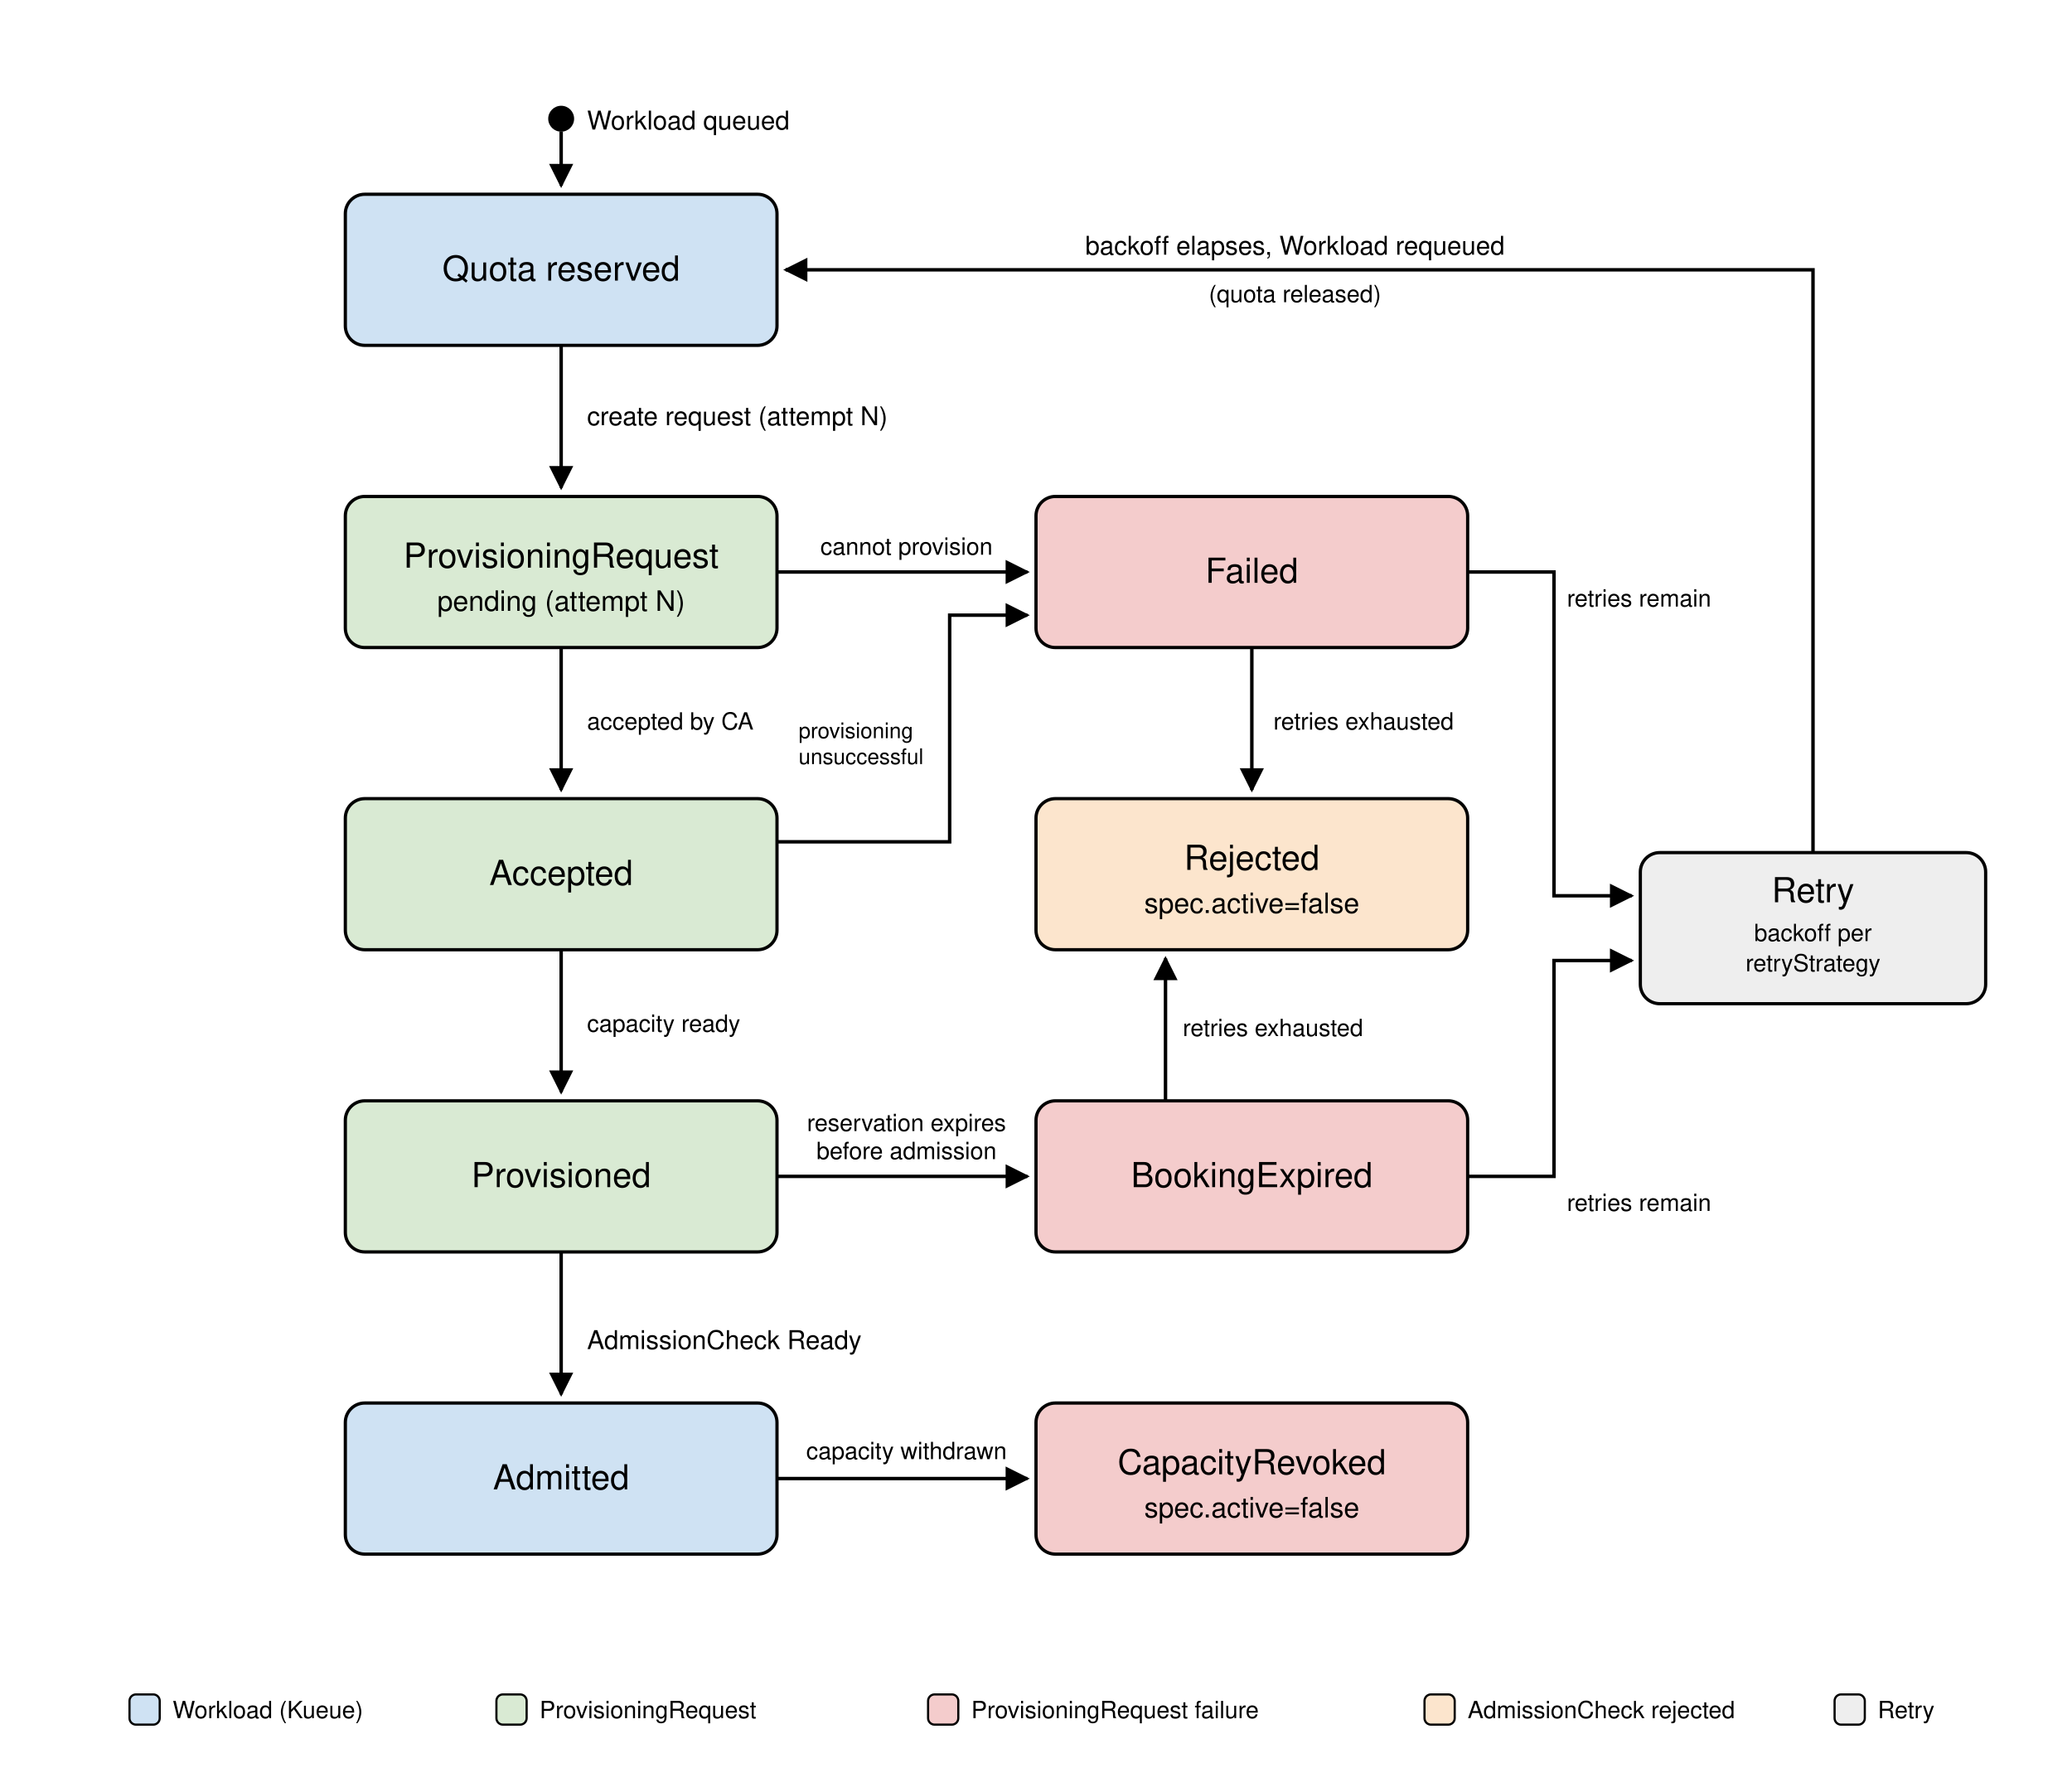
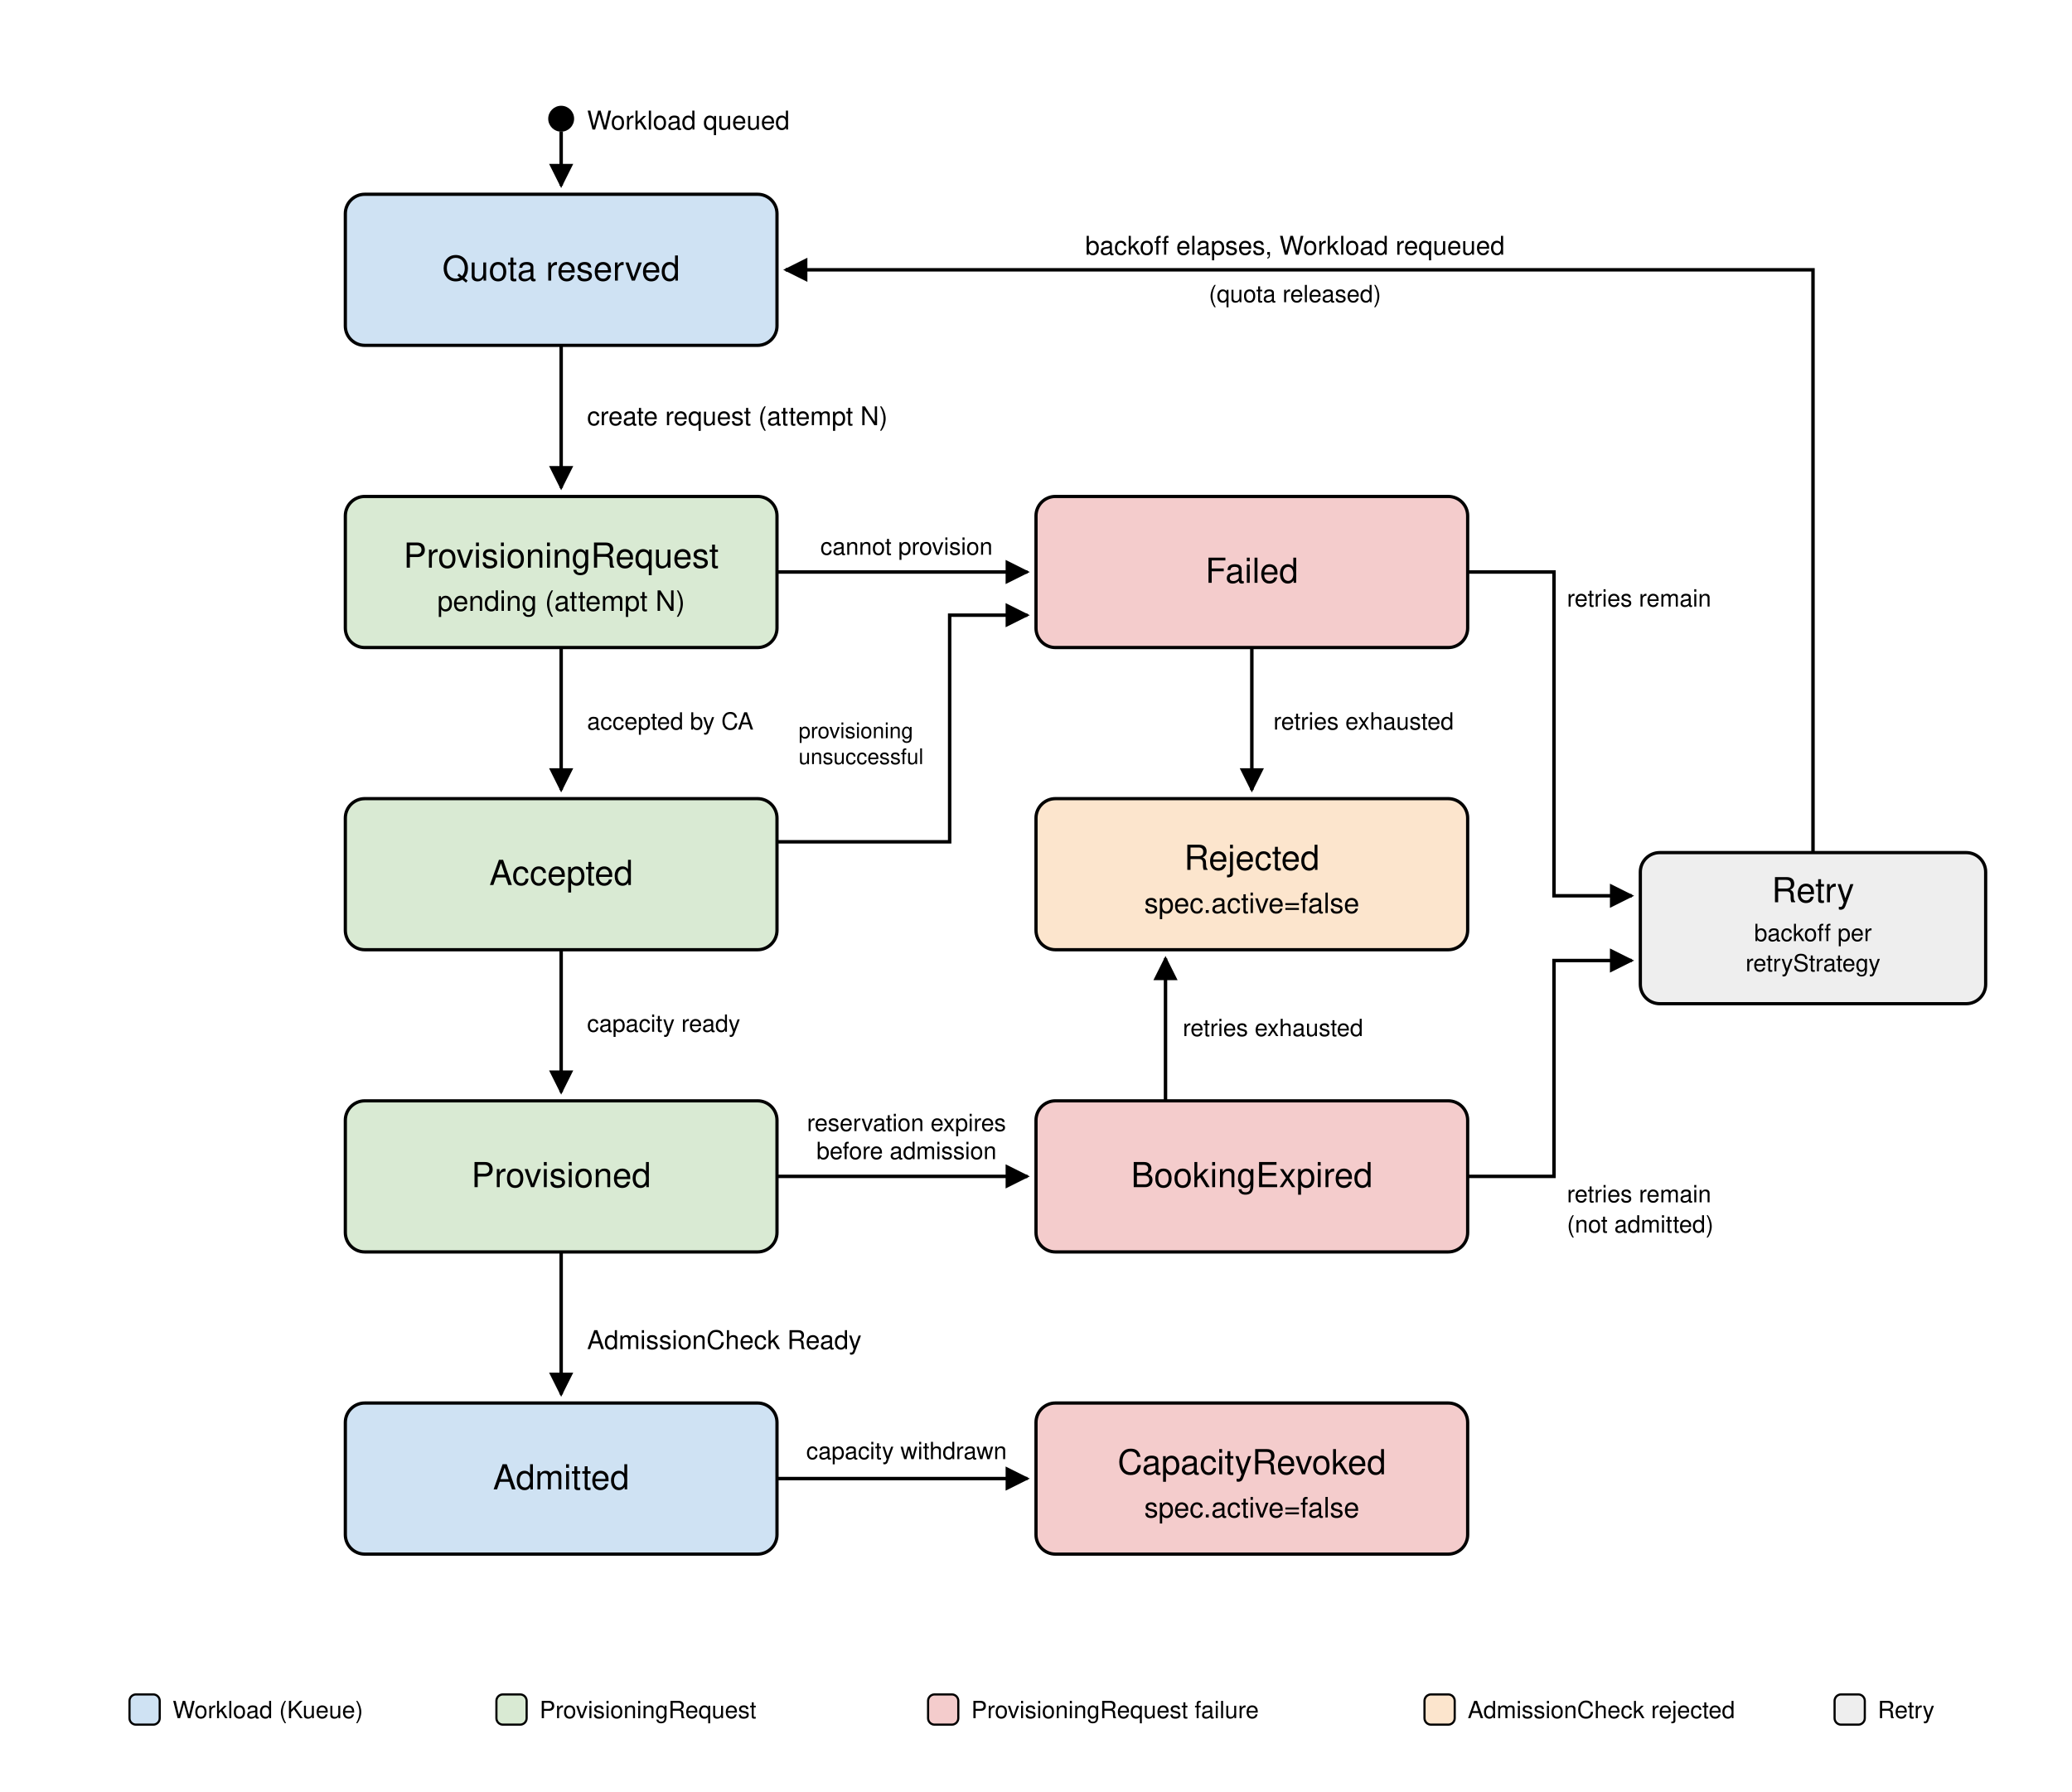
<svg xmlns="http://www.w3.org/2000/svg" viewBox="0 0 960 830" role="img" aria-labelledby="title desc" font-family="Helvetica, Arial, sans-serif">
  <defs>
    <marker id="arrow" viewBox="0 0 10 10" refX="9" refY="5" markerWidth="7" markerHeight="7" orient="auto-start-reverse">
      <path d="M 0 0 L 10 5 L 0 10 z" fill="#000" />
    </marker>
  </defs>
  <circle cx="260" cy="55" r="6" fill="#000" />
  <path d="M260 61 L260 86" fill="none" stroke="#000" stroke-width="1.6" marker-end="url(#arrow)" />
  <text x="272" y="60" font-size="12" fill="#000">Workload queued</text>
  <rect x="160" y="90" width="200" height="70" rx="9" fill="#cfe2f3" stroke="#000" stroke-width="1.5" />
  <text x="260" y="130" font-size="16" text-anchor="middle" fill="#000">Quota reserved</text>
  <rect x="160" y="230" width="200" height="70" rx="9" fill="#d9ead3" stroke="#000" stroke-width="1.5" />
  <text x="260" y="263" font-size="16" text-anchor="middle" fill="#000">ProvisioningRequest</text>
  <text x="260" y="283" font-size="13" text-anchor="middle" fill="#000">pending (attempt N)</text>
  <rect x="160" y="370" width="200" height="70" rx="9" fill="#d9ead3" stroke="#000" stroke-width="1.5" />
  <text x="260" y="410" font-size="16" text-anchor="middle" fill="#000">Accepted</text>
  <rect x="160" y="510" width="200" height="70" rx="9" fill="#d9ead3" stroke="#000" stroke-width="1.5" />
  <text x="260" y="550" font-size="16" text-anchor="middle" fill="#000">Provisioned</text>
  <rect x="160" y="650" width="200" height="70" rx="9" fill="#cfe2f3" stroke="#000" stroke-width="1.5" />
  <text x="260" y="690" font-size="16" text-anchor="middle" fill="#000">Admitted</text>
  <rect x="480" y="230" width="200" height="70" rx="9" fill="#f4cccc" stroke="#000" stroke-width="1.5" />
  <text x="580" y="270" font-size="16" text-anchor="middle" fill="#000">Failed</text>
  <rect x="480" y="370" width="200" height="70" rx="9" fill="#fce5cd" stroke="#000" stroke-width="1.5" />
  <text x="580" y="403" font-size="16" text-anchor="middle" fill="#000">Rejected</text>
  <text x="580" y="423" font-size="13" text-anchor="middle" fill="#000">spec.active=false</text>
  <rect x="480" y="510" width="200" height="70" rx="9" fill="#f4cccc" stroke="#000" stroke-width="1.5" />
  <text x="580" y="550" font-size="16" text-anchor="middle" fill="#000">BookingExpired</text>
  <rect x="480" y="650" width="200" height="70" rx="9" fill="#f4cccc" stroke="#000" stroke-width="1.5" />
  <text x="580" y="683" font-size="16" text-anchor="middle" fill="#000">CapacityRevoked</text>
  <text x="580" y="703" font-size="13" text-anchor="middle" fill="#000">spec.active=false</text>
  <rect x="760" y="395" width="160" height="70" rx="9" fill="#eeeeee" stroke="#000" stroke-width="1.5" />
  <text x="840" y="418" font-size="16" text-anchor="middle" fill="#000">Retry</text>
  <text x="840" y="436" font-size="11" text-anchor="middle" fill="#000">backoff per</text>
  <text x="840" y="450" font-size="11" text-anchor="middle" fill="#000">retryStrategy</text>
  <path d="M260 160 L260 226" fill="none" stroke="#000" stroke-width="1.6" marker-end="url(#arrow)" />
  <text x="272" y="197" font-size="12" fill="#000">create request (attempt N)</text>
  <path d="M260 300 L260 366" fill="none" stroke="#000" stroke-width="1.6" marker-end="url(#arrow)" />
  <text x="272" y="338" font-size="11" fill="#000">accepted by CA</text>
  <path d="M260 440 L260 506" fill="none" stroke="#000" stroke-width="1.6" marker-end="url(#arrow)" />
  <text x="272" y="478" font-size="11" fill="#000">capacity ready</text>
  <path d="M260 580 L260 646" fill="none" stroke="#000" stroke-width="1.6" marker-end="url(#arrow)" />
  <text x="272" y="625" font-size="12" fill="#000">AdmissionCheck Ready</text>
  <path d="M360 265 L476 265" fill="none" stroke="#000" stroke-width="1.6" marker-end="url(#arrow)" />
  <text x="420" y="257" font-size="11" text-anchor="middle" fill="#000">cannot provision</text>
  <path d="M360 390 L440 390 L440 285 L476 285" fill="none" stroke="#000" stroke-width="1.6" marker-end="url(#arrow)" />
  <text x="370" y="342" font-size="10" fill="#000">provisioning</text>
  <text x="370" y="354" font-size="10" fill="#000">unsuccessful</text>
  <path d="M580 300 L580 366" fill="none" stroke="#000" stroke-width="1.6" marker-end="url(#arrow)" />
  <text x="590" y="338" font-size="11" fill="#000">retries exhausted</text>
  <path d="M360 545 L476 545" fill="none" stroke="#000" stroke-width="1.6" marker-end="url(#arrow)" />
  <text x="420" y="524" font-size="11" text-anchor="middle" fill="#000">reservation expires</text>
  <text x="420" y="537" font-size="11" text-anchor="middle" fill="#000">before admission</text>
  <path d="M540 510 L540 444" fill="none" stroke="#000" stroke-width="1.6" marker-end="url(#arrow)" />
  <text x="548" y="480" font-size="11" fill="#000">retries exhausted</text>
  <path d="M360 685 L476 685" fill="none" stroke="#000" stroke-width="1.6" marker-end="url(#arrow)" />
  <text x="420" y="676" font-size="11" text-anchor="middle" fill="#000">capacity withdrawn</text>
  <path d="M680 265 L720 265 L720 415 L756 415" fill="none" stroke="#000" stroke-width="1.6" marker-end="url(#arrow)" />
  <text x="726" y="281" font-size="11" fill="#000">retries remain</text>
  <path d="M680 545 L720 545 L720 445 L756 445" fill="none" stroke="#000" stroke-width="1.6" marker-end="url(#arrow)" />
-   <text x="726" y="561" font-size="11" fill="#000">retries remain</text>
+   <text x="726" y="557" font-size="11" fill="#000">retries remain</text>
+   <text x="726" y="571" font-size="11" fill="#000">(not admitted)</text>
  <path d="M840 395 L840 125 L364 125" fill="none" stroke="#000" stroke-width="1.6" marker-end="url(#arrow)" />
  <text x="600" y="118" font-size="12" text-anchor="middle" fill="#000">backoff elapses, Workload requeued</text>
  <text x="600" y="140" font-size="11" text-anchor="middle" fill="#000">(quota released)</text>
  <g font-size="11" fill="#000">
    <rect x="60" y="785" width="14" height="14" rx="3" fill="#cfe2f3" stroke="#000" />
    <text x="80" y="796">Workload (Kueue)</text>
    <rect x="230" y="785" width="14" height="14" rx="3" fill="#d9ead3" stroke="#000" />
    <text x="250" y="796">ProvisioningRequest</text>
    <rect x="430" y="785" width="14" height="14" rx="3" fill="#f4cccc" stroke="#000" />
    <text x="450" y="796">ProvisioningRequest failure</text>
    <rect x="660" y="785" width="14" height="14" rx="3" fill="#fce5cd" stroke="#000" />
    <text x="680" y="796">AdmissionCheck rejected</text>
    <rect x="850" y="785" width="14" height="14" rx="3" fill="#eeeeee" stroke="#000" />
    <text x="870" y="796">Retry</text>
  </g>
</svg>
